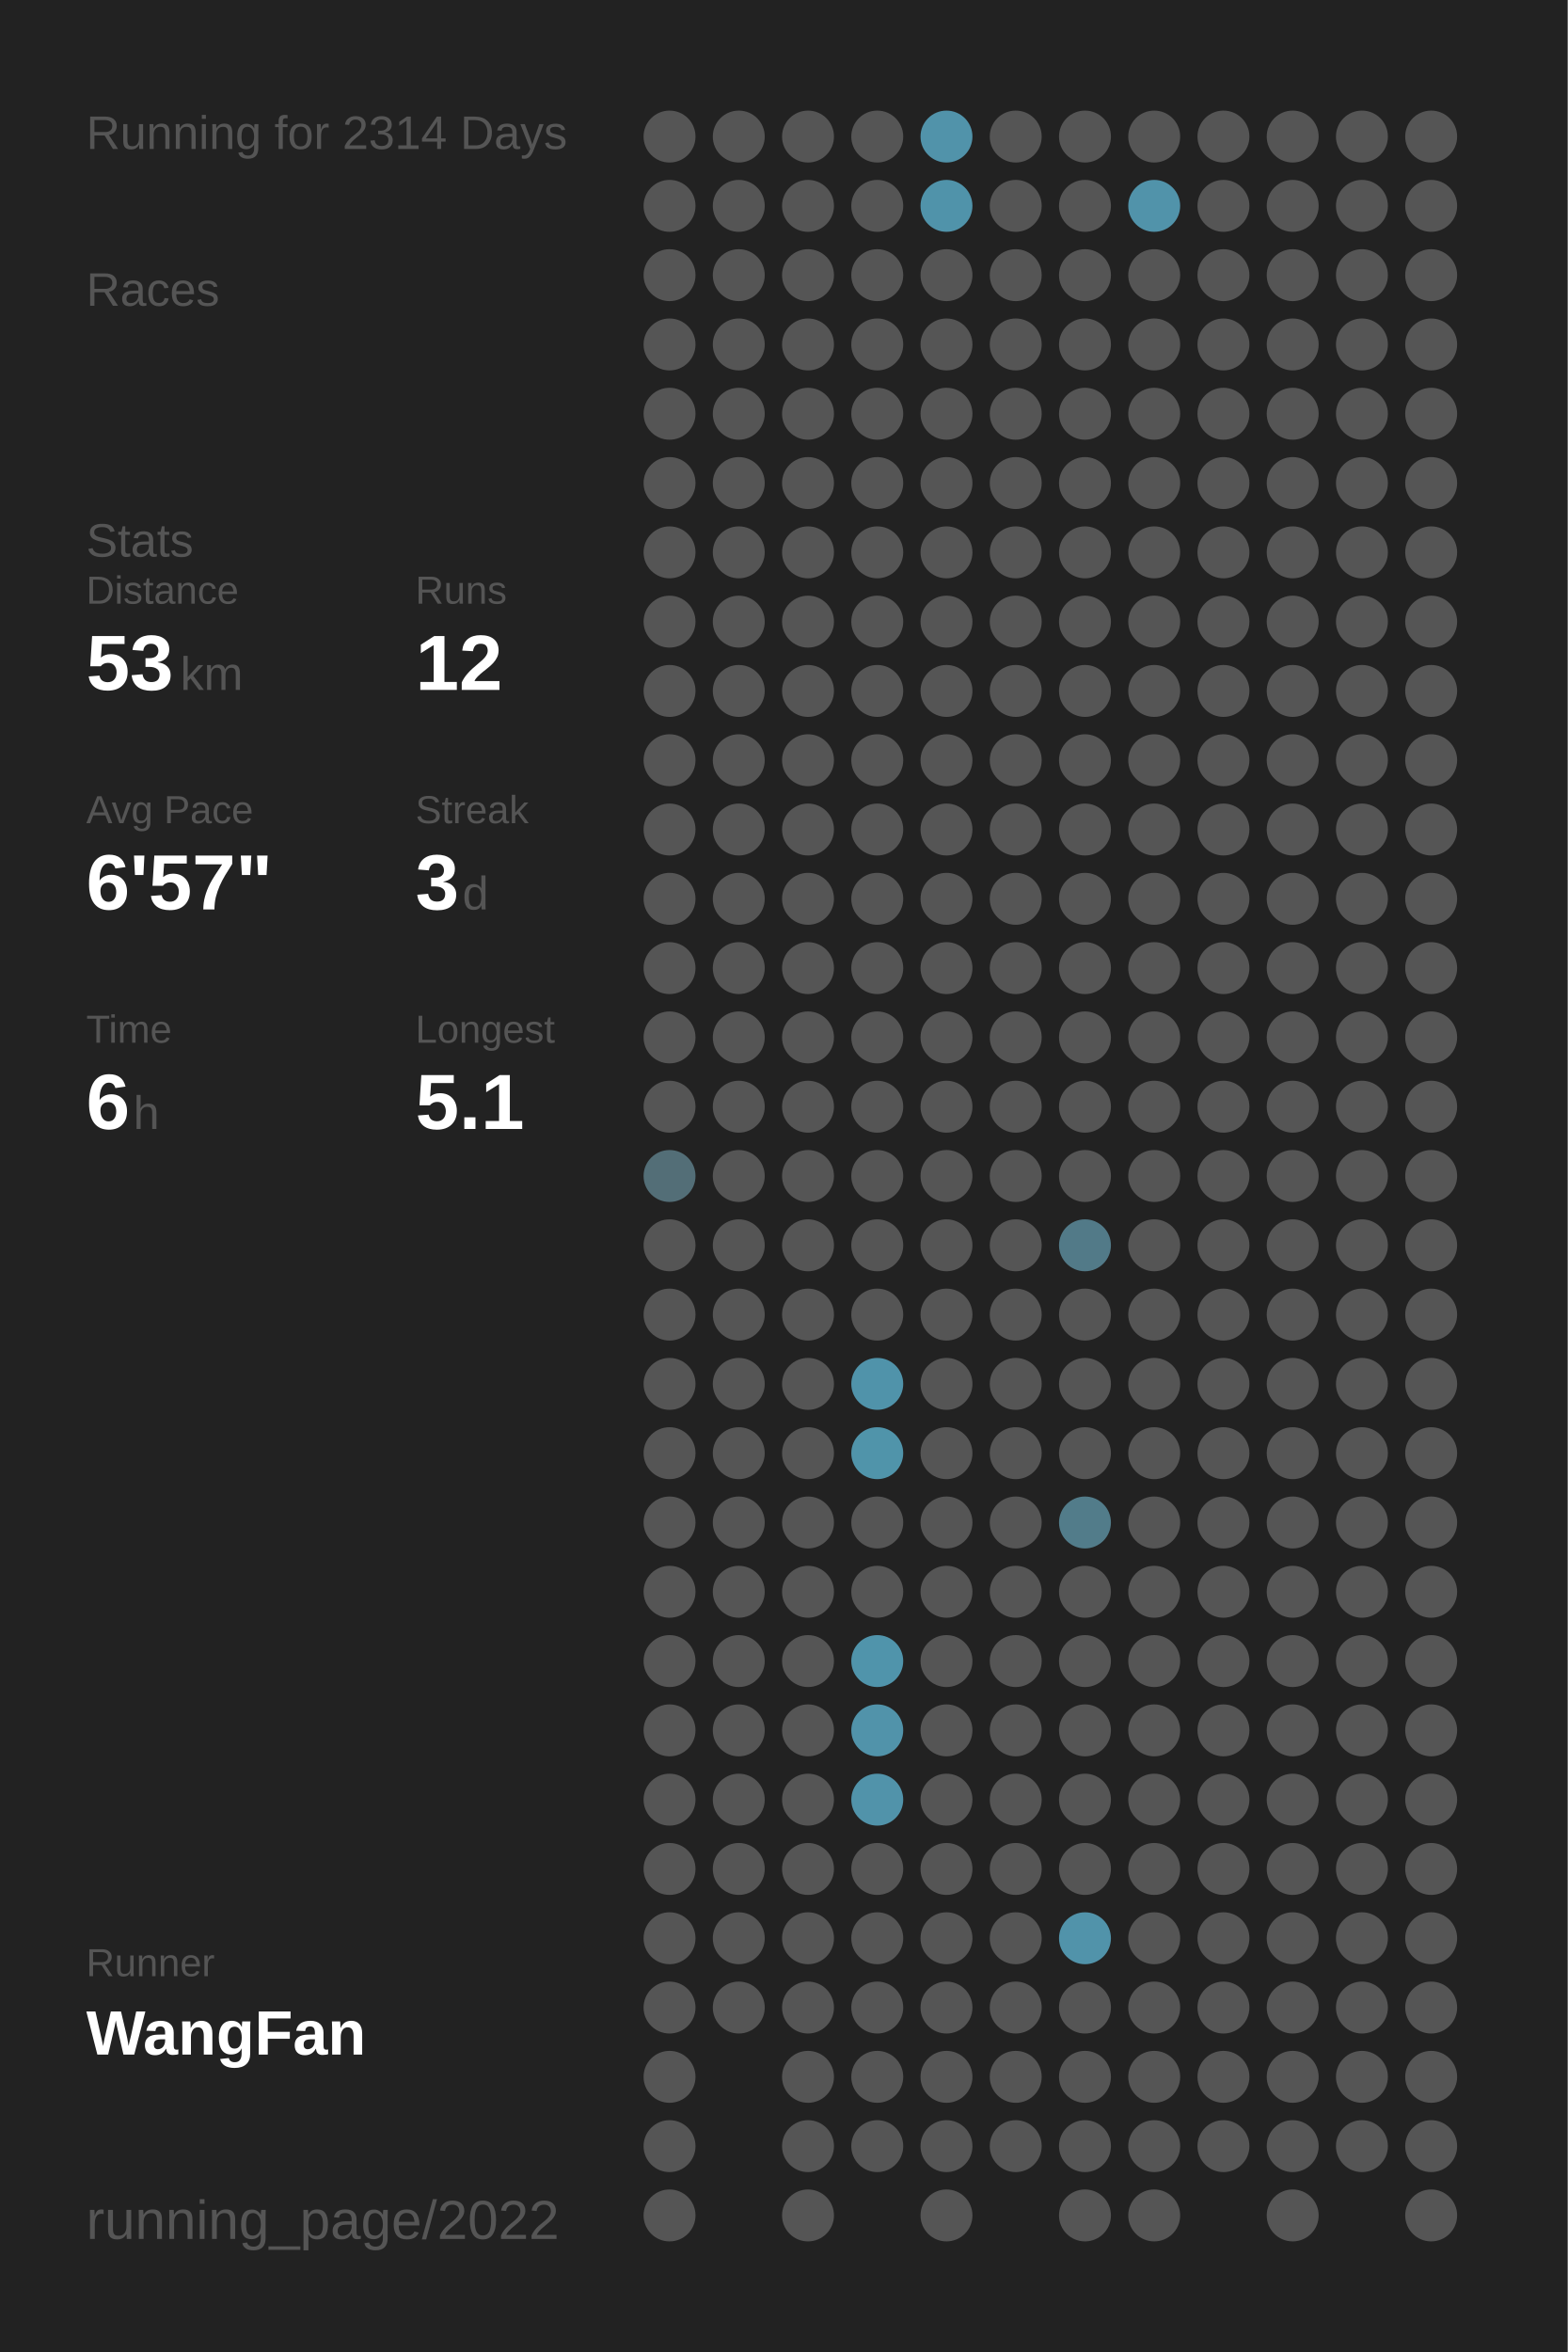
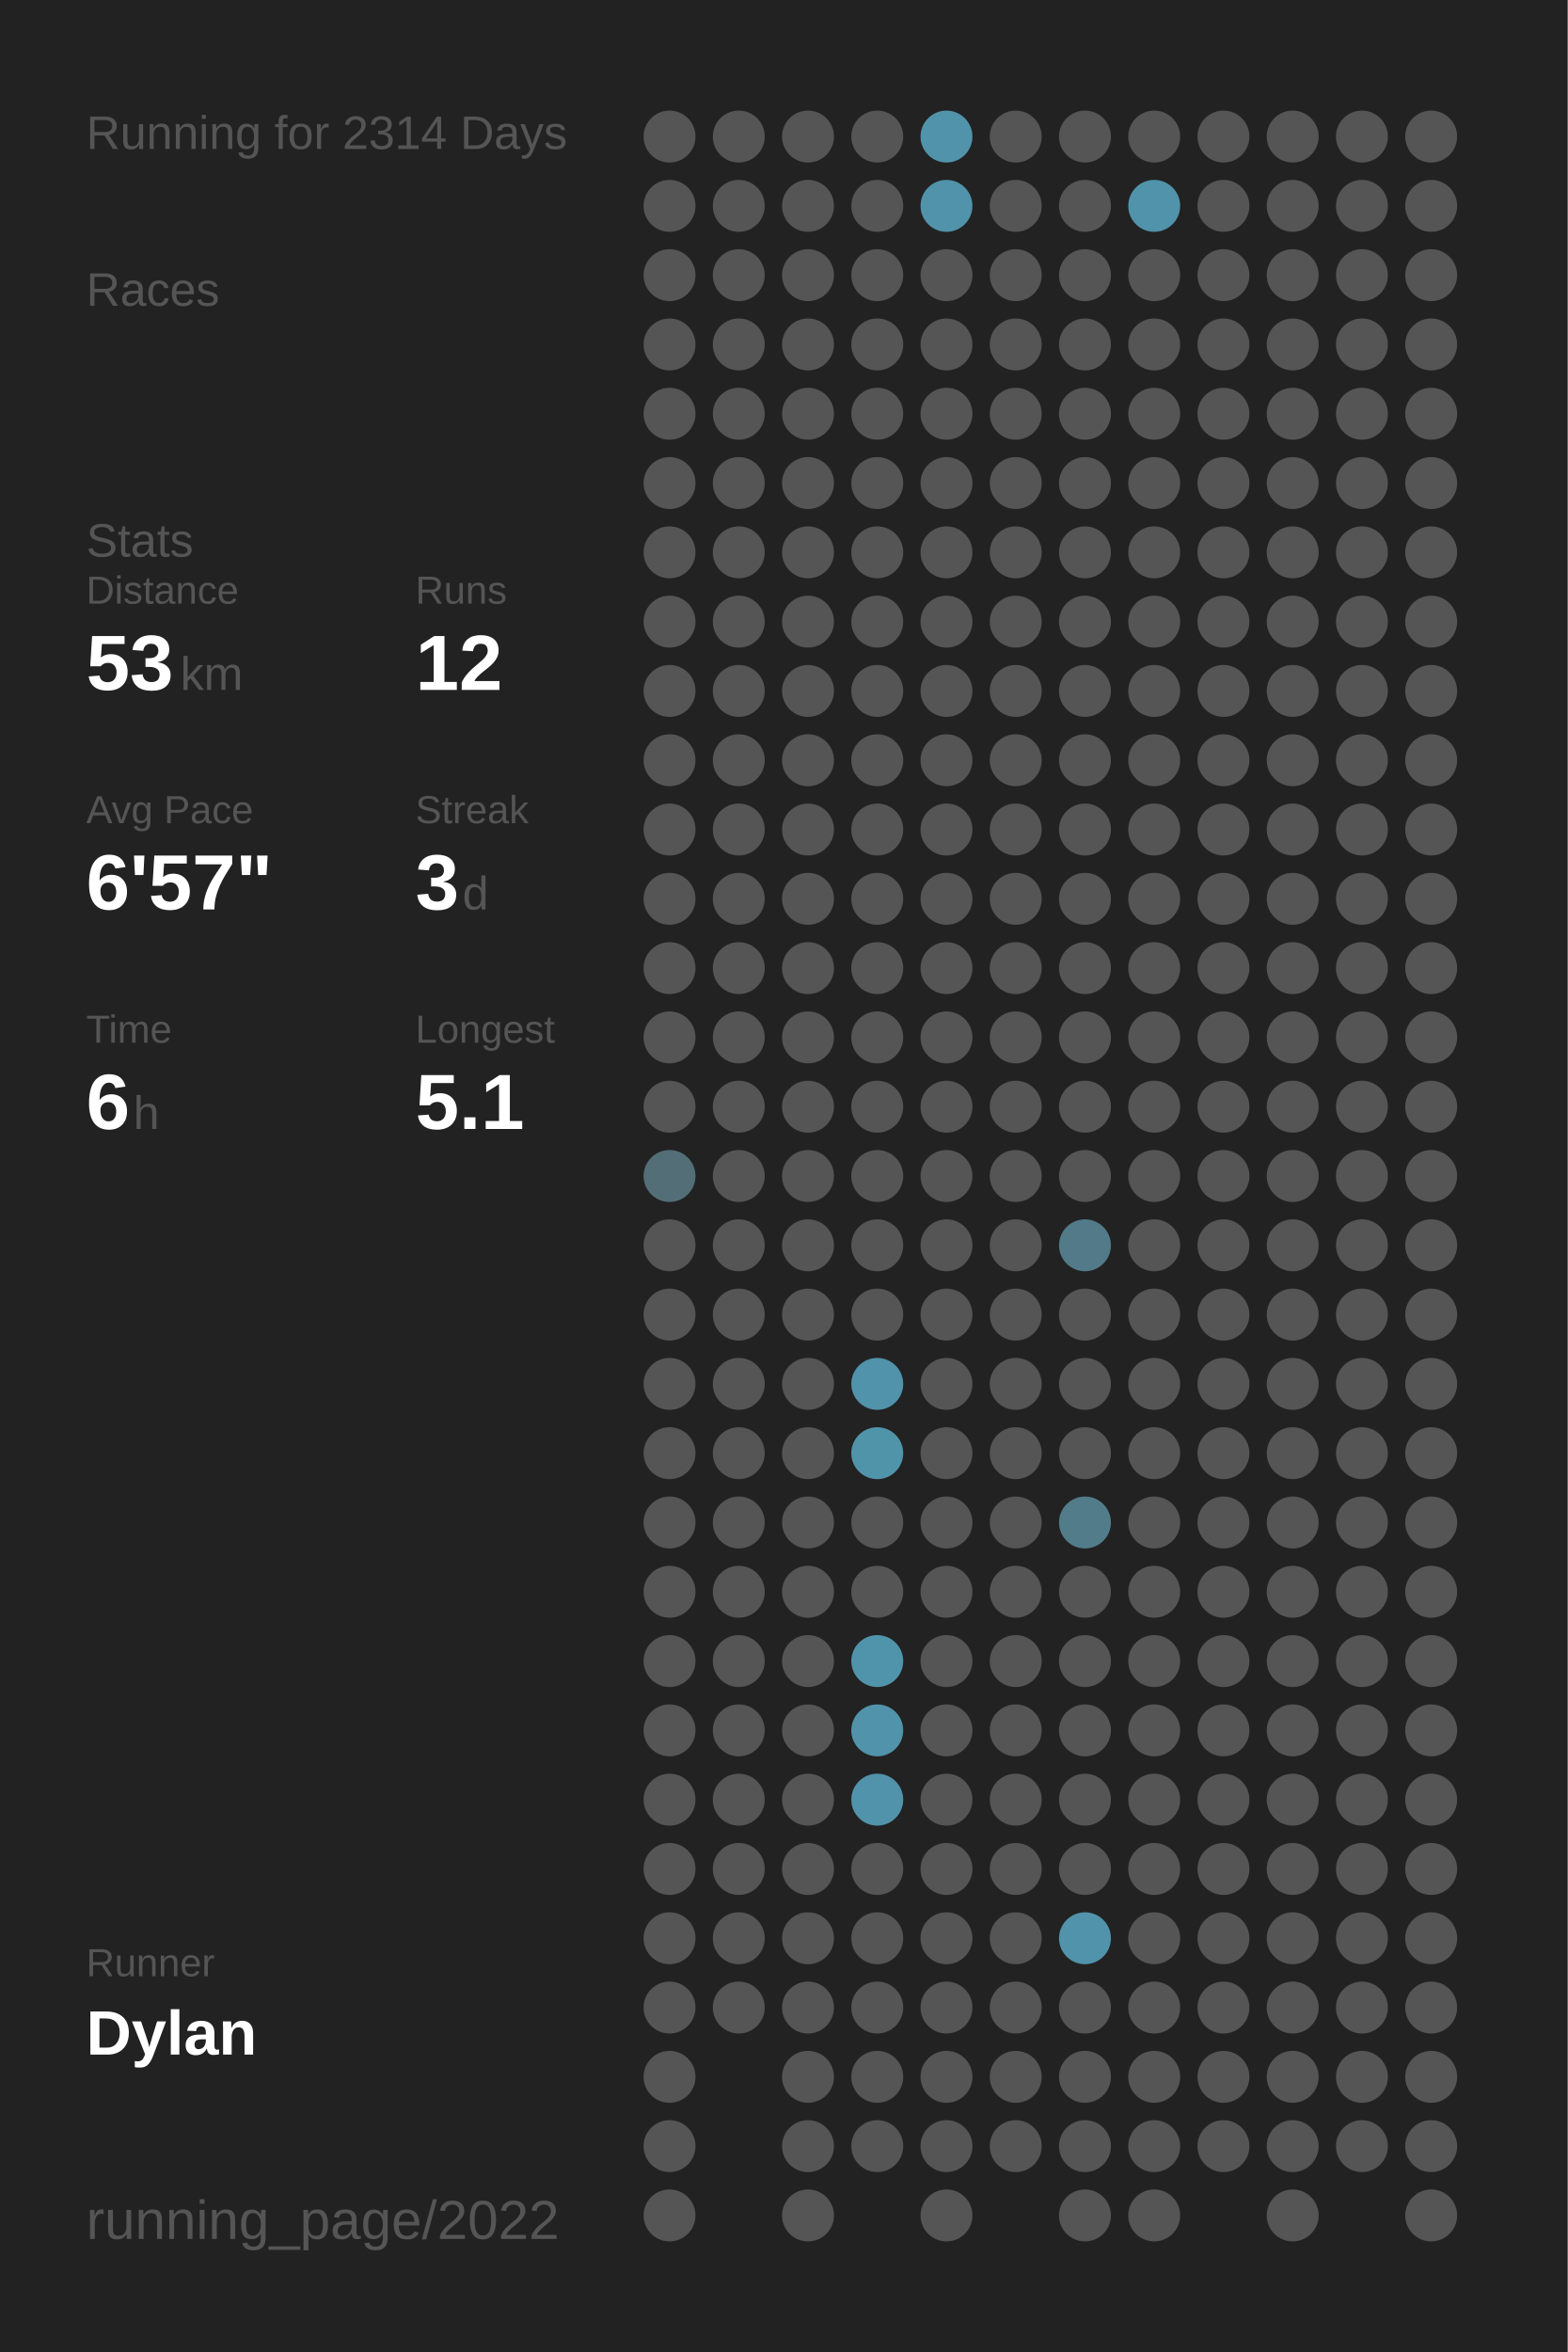
<svg xmlns="http://www.w3.org/2000/svg" baseProfile="full" height="300mm" version="1.1" viewBox="0,0,200,300" width="200mm">
  <defs />
  <rect fill="#222222" height="300" width="200" x="0" y="0" />
  <text fill="#555555" style="font-size:6px; font-family:Arial;" x="11" y="19">Running for 2314 Days</text>
  <text fill="#555555" style="font-size:6px; font-family:Arial;" x="11" y="39">Races</text>
  <text fill="#555555" style="font-size:6px; font-family:Arial;" x="11" y="71">Stats</text>
  <text fill="#555555" style="font-size:5px; font-family:Arial;" x="11" y="77">Distance</text>
  <text fill="#FFFFFF" style="font-size:10px; font-family:Arial; font-weight:bold;" x="11" y="88">53</text>
  <text fill="#555555" style="font-size:6px; font-family:Arial;" x="23" y="88">km</text>
  <text fill="#555555" style="font-size:5px; font-family:Arial;" x="53" y="77">Runs</text>
  <text fill="#FFFFFF" style="font-size:10px; font-family:Arial; font-weight:bold;" x="53" y="88">12</text>
  <text fill="#555555" style="font-size:5px; font-family:Arial;" x="11" y="105">Avg Pace</text>
  <text fill="#FFFFFF" style="font-size:10px; font-family:Arial; font-weight:bold;" x="11" y="116">6'57"</text>
  <text fill="#555555" style="font-size:5px; font-family:Arial;" x="53" y="105">Streak</text>
  <text fill="#FFFFFF" style="font-size:10px; font-family:Arial; font-weight:bold;" x="53" y="116">3</text>
  <text fill="#555555" style="font-size:6px; font-family:Arial;" x="59" y="116">d</text>
  <text fill="#555555" style="font-size:5px; font-family:Arial;" x="11" y="133">Time</text>
  <text fill="#FFFFFF" style="font-size:10px; font-family:Arial; font-weight:bold;" x="11" y="144">6</text>
  <text fill="#555555" style="font-size:6px; font-family:Arial;" x="17" y="144">h</text>
  <text fill="#555555" style="font-size:5px; font-family:Arial;" x="53" y="133">Longest</text>
  <text fill="#FFFFFF" style="font-size:10px; font-family:Arial; font-weight:bold;" x="53" y="144">5.1</text>
  <text fill="#555555" style="font-size:5px; font-family:Arial;" x="11" y="252.065">Runner</text>
-   <text fill="#FFFFFF" style="font-size:8px; font-family:Arial; font-weight:bold;" x="11" y="262.065">WangFan</text>
+   <text fill="#FFFFFF" style="font-size:8px; font-family:Arial; font-weight:bold;" x="11" y="262.065">Dylan</text>
  <text fill="#555555" style="font-size:7px; font-family:Arial;" x="11" y="285.581">running_page/2022</text>
  <circle cx="85.417" cy="17.419" fill="#555555" r="3.312" />
  <circle cx="85.417" cy="26.258" fill="#555555" r="3.312" />
  <circle cx="85.417" cy="35.097" fill="#555555" r="3.312" />
  <circle cx="85.417" cy="43.935" fill="#555555" r="3.312" />
  <circle cx="85.417" cy="52.774" fill="#555555" r="3.312" />
  <circle cx="85.417" cy="61.613" fill="#555555" r="3.312" />
  <circle cx="85.417" cy="70.452" fill="#555555" r="3.312" />
  <circle cx="85.417" cy="79.29" fill="#555555" r="3.312" />
  <circle cx="85.417" cy="88.129" fill="#555555" r="3.312" />
  <circle cx="85.417" cy="96.968" fill="#555555" r="3.312" />
  <circle cx="85.417" cy="105.806" fill="#555555" r="3.312" />
  <circle cx="85.417" cy="114.645" fill="#555555" r="3.312" />
  <circle cx="85.417" cy="123.484" fill="#555555" r="3.312" />
  <circle cx="85.417" cy="132.323" fill="#555555" r="3.312" />
  <circle cx="85.417" cy="141.161" fill="#555555" r="3.312" />
  <circle cx="85.417" cy="150" fill="#536e77" r="3.312" />
  <circle cx="85.417" cy="158.839" fill="#555555" r="3.312" />
  <circle cx="85.417" cy="167.677" fill="#555555" r="3.312" />
  <circle cx="85.417" cy="176.516" fill="#555555" r="3.312" />
  <circle cx="85.417" cy="185.355" fill="#555555" r="3.312" />
  <circle cx="85.417" cy="194.194" fill="#555555" r="3.312" />
  <circle cx="85.417" cy="203.032" fill="#555555" r="3.312" />
  <circle cx="85.417" cy="211.871" fill="#555555" r="3.312" />
  <circle cx="85.417" cy="220.71" fill="#555555" r="3.312" />
  <circle cx="85.417" cy="229.548" fill="#555555" r="3.312" />
  <circle cx="85.417" cy="238.387" fill="#555555" r="3.312" />
  <circle cx="85.417" cy="247.226" fill="#555555" r="3.312" />
  <circle cx="85.417" cy="256.065" fill="#555555" r="3.312" />
  <circle cx="85.417" cy="264.903" fill="#555555" r="3.312" />
  <circle cx="85.417" cy="273.742" fill="#555555" r="3.312" />
  <circle cx="85.417" cy="282.581" fill="#555555" r="3.312" />
  <circle cx="94.25" cy="17.419" fill="#555555" r="3.312" />
  <circle cx="94.25" cy="26.258" fill="#555555" r="3.312" />
  <circle cx="94.25" cy="35.097" fill="#555555" r="3.312" />
  <circle cx="94.25" cy="43.935" fill="#555555" r="3.312" />
  <circle cx="94.25" cy="52.774" fill="#555555" r="3.312" />
  <circle cx="94.25" cy="61.613" fill="#555555" r="3.312" />
  <circle cx="94.25" cy="70.452" fill="#555555" r="3.312" />
  <circle cx="94.25" cy="79.29" fill="#555555" r="3.312" />
  <circle cx="94.25" cy="88.129" fill="#555555" r="3.312" />
  <circle cx="94.25" cy="96.968" fill="#555555" r="3.312" />
  <circle cx="94.25" cy="105.806" fill="#555555" r="3.312" />
  <circle cx="94.25" cy="114.645" fill="#555555" r="3.312" />
  <circle cx="94.25" cy="123.484" fill="#555555" r="3.312" />
  <circle cx="94.25" cy="132.323" fill="#555555" r="3.312" />
  <circle cx="94.25" cy="141.161" fill="#555555" r="3.312" />
  <circle cx="94.25" cy="150" fill="#555555" r="3.312" />
  <circle cx="94.25" cy="158.839" fill="#555555" r="3.312" />
  <circle cx="94.25" cy="167.677" fill="#555555" r="3.312" />
  <circle cx="94.25" cy="176.516" fill="#555555" r="3.312" />
  <circle cx="94.25" cy="185.355" fill="#555555" r="3.312" />
  <circle cx="94.25" cy="194.194" fill="#555555" r="3.312" />
  <circle cx="94.25" cy="203.032" fill="#555555" r="3.312" />
  <circle cx="94.25" cy="211.871" fill="#555555" r="3.312" />
  <circle cx="94.25" cy="220.71" fill="#555555" r="3.312" />
  <circle cx="94.25" cy="229.548" fill="#555555" r="3.312" />
  <circle cx="94.25" cy="238.387" fill="#555555" r="3.312" />
  <circle cx="94.25" cy="247.226" fill="#555555" r="3.312" />
  <circle cx="94.25" cy="256.065" fill="#555555" r="3.312" />
  <circle cx="103.083" cy="17.419" fill="#555555" r="3.312" />
  <circle cx="103.083" cy="26.258" fill="#555555" r="3.312" />
  <circle cx="103.083" cy="35.097" fill="#555555" r="3.312" />
  <circle cx="103.083" cy="43.935" fill="#555555" r="3.312" />
  <circle cx="103.083" cy="52.774" fill="#555555" r="3.312" />
  <circle cx="103.083" cy="61.613" fill="#555555" r="3.312" />
  <circle cx="103.083" cy="70.452" fill="#555555" r="3.312" />
  <circle cx="103.083" cy="79.29" fill="#555555" r="3.312" />
  <circle cx="103.083" cy="88.129" fill="#555555" r="3.312" />
  <circle cx="103.083" cy="96.968" fill="#555555" r="3.312" />
  <circle cx="103.083" cy="105.806" fill="#555555" r="3.312" />
  <circle cx="103.083" cy="114.645" fill="#555555" r="3.312" />
  <circle cx="103.083" cy="123.484" fill="#555555" r="3.312" />
  <circle cx="103.083" cy="132.323" fill="#555555" r="3.312" />
  <circle cx="103.083" cy="141.161" fill="#555555" r="3.312" />
  <circle cx="103.083" cy="150" fill="#555555" r="3.312" />
  <circle cx="103.083" cy="158.839" fill="#555555" r="3.312" />
  <circle cx="103.083" cy="167.677" fill="#555555" r="3.312" />
  <circle cx="103.083" cy="176.516" fill="#555555" r="3.312" />
  <circle cx="103.083" cy="185.355" fill="#555555" r="3.312" />
  <circle cx="103.083" cy="194.194" fill="#555555" r="3.312" />
  <circle cx="103.083" cy="203.032" fill="#555555" r="3.312" />
  <circle cx="103.083" cy="211.871" fill="#555555" r="3.312" />
  <circle cx="103.083" cy="220.71" fill="#555555" r="3.312" />
  <circle cx="103.083" cy="229.548" fill="#555555" r="3.312" />
  <circle cx="103.083" cy="238.387" fill="#555555" r="3.312" />
  <circle cx="103.083" cy="247.226" fill="#555555" r="3.312" />
  <circle cx="103.083" cy="256.065" fill="#555555" r="3.312" />
  <circle cx="103.083" cy="264.903" fill="#555555" r="3.312" />
  <circle cx="103.083" cy="273.742" fill="#555555" r="3.312" />
  <circle cx="103.083" cy="282.581" fill="#555555" r="3.312" />
  <circle cx="111.917" cy="17.419" fill="#555555" r="3.312" />
  <circle cx="111.917" cy="26.258" fill="#555555" r="3.312" />
  <circle cx="111.917" cy="35.097" fill="#555555" r="3.312" />
  <circle cx="111.917" cy="43.935" fill="#555555" r="3.312" />
  <circle cx="111.917" cy="52.774" fill="#555555" r="3.312" />
  <circle cx="111.917" cy="61.613" fill="#555555" r="3.312" />
  <circle cx="111.917" cy="70.452" fill="#555555" r="3.312" />
  <circle cx="111.917" cy="79.29" fill="#555555" r="3.312" />
  <circle cx="111.917" cy="88.129" fill="#555555" r="3.312" />
  <circle cx="111.917" cy="96.968" fill="#555555" r="3.312" />
  <circle cx="111.917" cy="105.806" fill="#555555" r="3.312" />
  <circle cx="111.917" cy="114.645" fill="#555555" r="3.312" />
  <circle cx="111.917" cy="123.484" fill="#555555" r="3.312" />
  <circle cx="111.917" cy="132.323" fill="#555555" r="3.312" />
  <circle cx="111.917" cy="141.161" fill="#555555" r="3.312" />
  <circle cx="111.917" cy="150" fill="#555555" r="3.312" />
  <circle cx="111.917" cy="158.839" fill="#555555" r="3.312" />
  <circle cx="111.917" cy="167.677" fill="#555555" r="3.312" />
  <circle cx="111.917" cy="176.516" fill="#5093aa" r="3.312" />
  <circle cx="111.917" cy="185.355" fill="#5094aa" r="3.312" />
  <circle cx="111.917" cy="194.194" fill="#555555" r="3.312" />
  <circle cx="111.917" cy="203.032" fill="#555555" r="3.312" />
  <circle cx="111.917" cy="211.871" fill="#5094ab" r="3.312" />
  <circle cx="111.917" cy="220.71" fill="#5193aa" r="3.312" />
  <circle cx="111.917" cy="229.548" fill="#5193aa" r="3.312" />
  <circle cx="111.917" cy="238.387" fill="#555555" r="3.312" />
  <circle cx="111.917" cy="247.226" fill="#555555" r="3.312" />
  <circle cx="111.917" cy="256.065" fill="#555555" r="3.312" />
  <circle cx="111.917" cy="264.903" fill="#555555" r="3.312" />
  <circle cx="111.917" cy="273.742" fill="#555555" r="3.312" />
  <circle cx="120.75" cy="17.419" fill="#5193aa" r="3.312" />
  <circle cx="120.75" cy="26.258" fill="#5093aa" r="3.312" />
  <circle cx="120.75" cy="35.097" fill="#555555" r="3.312" />
  <circle cx="120.75" cy="43.935" fill="#555555" r="3.312" />
  <circle cx="120.75" cy="52.774" fill="#555555" r="3.312" />
  <circle cx="120.75" cy="61.613" fill="#555555" r="3.312" />
  <circle cx="120.75" cy="70.452" fill="#555555" r="3.312" />
  <circle cx="120.75" cy="79.29" fill="#555555" r="3.312" />
  <circle cx="120.75" cy="88.129" fill="#555555" r="3.312" />
  <circle cx="120.75" cy="96.968" fill="#555555" r="3.312" />
  <circle cx="120.75" cy="105.806" fill="#555555" r="3.312" />
  <circle cx="120.75" cy="114.645" fill="#555555" r="3.312" />
  <circle cx="120.75" cy="123.484" fill="#555555" r="3.312" />
  <circle cx="120.75" cy="132.323" fill="#555555" r="3.312" />
  <circle cx="120.75" cy="141.161" fill="#555555" r="3.312" />
  <circle cx="120.75" cy="150" fill="#555555" r="3.312" />
  <circle cx="120.75" cy="158.839" fill="#555555" r="3.312" />
  <circle cx="120.75" cy="167.677" fill="#555555" r="3.312" />
  <circle cx="120.75" cy="176.516" fill="#555555" r="3.312" />
  <circle cx="120.75" cy="185.355" fill="#555555" r="3.312" />
  <circle cx="120.75" cy="194.194" fill="#555555" r="3.312" />
  <circle cx="120.75" cy="203.032" fill="#555555" r="3.312" />
  <circle cx="120.75" cy="211.871" fill="#555555" r="3.312" />
  <circle cx="120.75" cy="220.71" fill="#555555" r="3.312" />
  <circle cx="120.75" cy="229.548" fill="#555555" r="3.312" />
  <circle cx="120.75" cy="238.387" fill="#555555" r="3.312" />
  <circle cx="120.75" cy="247.226" fill="#555555" r="3.312" />
  <circle cx="120.75" cy="256.065" fill="#555555" r="3.312" />
  <circle cx="120.75" cy="264.903" fill="#555555" r="3.312" />
  <circle cx="120.75" cy="273.742" fill="#555555" r="3.312" />
  <circle cx="120.75" cy="282.581" fill="#555555" r="3.312" />
  <circle cx="129.583" cy="17.419" fill="#555555" r="3.312" />
  <circle cx="129.583" cy="26.258" fill="#555555" r="3.312" />
  <circle cx="129.583" cy="35.097" fill="#555555" r="3.312" />
  <circle cx="129.583" cy="43.935" fill="#555555" r="3.312" />
  <circle cx="129.583" cy="52.774" fill="#555555" r="3.312" />
  <circle cx="129.583" cy="61.613" fill="#555555" r="3.312" />
  <circle cx="129.583" cy="70.452" fill="#555555" r="3.312" />
  <circle cx="129.583" cy="79.29" fill="#555555" r="3.312" />
  <circle cx="129.583" cy="88.129" fill="#555555" r="3.312" />
  <circle cx="129.583" cy="96.968" fill="#555555" r="3.312" />
  <circle cx="129.583" cy="105.806" fill="#555555" r="3.312" />
  <circle cx="129.583" cy="114.645" fill="#555555" r="3.312" />
  <circle cx="129.583" cy="123.484" fill="#555555" r="3.312" />
  <circle cx="129.583" cy="132.323" fill="#555555" r="3.312" />
  <circle cx="129.583" cy="141.161" fill="#555555" r="3.312" />
  <circle cx="129.583" cy="150" fill="#555555" r="3.312" />
  <circle cx="129.583" cy="158.839" fill="#555555" r="3.312" />
  <circle cx="129.583" cy="167.677" fill="#555555" r="3.312" />
  <circle cx="129.583" cy="176.516" fill="#555555" r="3.312" />
  <circle cx="129.583" cy="185.355" fill="#555555" r="3.312" />
  <circle cx="129.583" cy="194.194" fill="#555555" r="3.312" />
  <circle cx="129.583" cy="203.032" fill="#555555" r="3.312" />
  <circle cx="129.583" cy="211.871" fill="#555555" r="3.312" />
  <circle cx="129.583" cy="220.71" fill="#555555" r="3.312" />
  <circle cx="129.583" cy="229.548" fill="#555555" r="3.312" />
  <circle cx="129.583" cy="238.387" fill="#555555" r="3.312" />
  <circle cx="129.583" cy="247.226" fill="#555555" r="3.312" />
  <circle cx="129.583" cy="256.065" fill="#555555" r="3.312" />
  <circle cx="129.583" cy="264.903" fill="#555555" r="3.312" />
  <circle cx="129.583" cy="273.742" fill="#555555" r="3.312" />
  <circle cx="138.417" cy="17.419" fill="#555555" r="3.312" />
  <circle cx="138.417" cy="26.258" fill="#555555" r="3.312" />
  <circle cx="138.417" cy="35.097" fill="#555555" r="3.312" />
  <circle cx="138.417" cy="43.935" fill="#555555" r="3.312" />
  <circle cx="138.417" cy="52.774" fill="#555555" r="3.312" />
  <circle cx="138.417" cy="61.613" fill="#555555" r="3.312" />
  <circle cx="138.417" cy="70.452" fill="#555555" r="3.312" />
  <circle cx="138.417" cy="79.29" fill="#555555" r="3.312" />
  <circle cx="138.417" cy="88.129" fill="#555555" r="3.312" />
  <circle cx="138.417" cy="96.968" fill="#555555" r="3.312" />
  <circle cx="138.417" cy="105.806" fill="#555555" r="3.312" />
  <circle cx="138.417" cy="114.645" fill="#555555" r="3.312" />
  <circle cx="138.417" cy="123.484" fill="#555555" r="3.312" />
  <circle cx="138.417" cy="132.323" fill="#555555" r="3.312" />
  <circle cx="138.417" cy="141.161" fill="#555555" r="3.312" />
  <circle cx="138.417" cy="150" fill="#555555" r="3.312" />
  <circle cx="138.417" cy="158.839" fill="#527a88" r="3.312" />
  <circle cx="138.417" cy="167.677" fill="#555555" r="3.312" />
  <circle cx="138.417" cy="176.516" fill="#555555" r="3.312" />
  <circle cx="138.417" cy="185.355" fill="#555555" r="3.312" />
  <circle cx="138.417" cy="194.194" fill="#527c8a" r="3.312" />
  <circle cx="138.417" cy="203.032" fill="#555555" r="3.312" />
  <circle cx="138.417" cy="211.871" fill="#555555" r="3.312" />
  <circle cx="138.417" cy="220.71" fill="#555555" r="3.312" />
  <circle cx="138.417" cy="229.548" fill="#555555" r="3.312" />
  <circle cx="138.417" cy="238.387" fill="#555555" r="3.312" />
  <circle cx="138.417" cy="247.226" fill="#5193aa" r="3.312" />
  <circle cx="138.417" cy="256.065" fill="#555555" r="3.312" />
  <circle cx="138.417" cy="264.903" fill="#555555" r="3.312" />
  <circle cx="138.417" cy="273.742" fill="#555555" r="3.312" />
  <circle cx="138.417" cy="282.581" fill="#555555" r="3.312" />
  <circle cx="147.25" cy="17.419" fill="#555555" r="3.312" />
  <circle cx="147.25" cy="26.258" fill="#5193aa" r="3.312" />
  <circle cx="147.25" cy="35.097" fill="#555555" r="3.312" />
  <circle cx="147.25" cy="43.935" fill="#555555" r="3.312" />
  <circle cx="147.25" cy="52.774" fill="#555555" r="3.312" />
  <circle cx="147.25" cy="61.613" fill="#555555" r="3.312" />
  <circle cx="147.25" cy="70.452" fill="#555555" r="3.312" />
  <circle cx="147.25" cy="79.29" fill="#555555" r="3.312" />
  <circle cx="147.25" cy="88.129" fill="#555555" r="3.312" />
  <circle cx="147.25" cy="96.968" fill="#555555" r="3.312" />
  <circle cx="147.25" cy="105.806" fill="#555555" r="3.312" />
  <circle cx="147.25" cy="114.645" fill="#555555" r="3.312" />
  <circle cx="147.25" cy="123.484" fill="#555555" r="3.312" />
  <circle cx="147.25" cy="132.323" fill="#555555" r="3.312" />
  <circle cx="147.25" cy="141.161" fill="#555555" r="3.312" />
  <circle cx="147.25" cy="150" fill="#555555" r="3.312" />
  <circle cx="147.25" cy="158.839" fill="#555555" r="3.312" />
  <circle cx="147.25" cy="167.677" fill="#555555" r="3.312" />
  <circle cx="147.25" cy="176.516" fill="#555555" r="3.312" />
  <circle cx="147.25" cy="185.355" fill="#555555" r="3.312" />
  <circle cx="147.25" cy="194.194" fill="#555555" r="3.312" />
  <circle cx="147.25" cy="203.032" fill="#555555" r="3.312" />
  <circle cx="147.25" cy="211.871" fill="#555555" r="3.312" />
  <circle cx="147.25" cy="220.71" fill="#555555" r="3.312" />
  <circle cx="147.25" cy="229.548" fill="#555555" r="3.312" />
  <circle cx="147.25" cy="238.387" fill="#555555" r="3.312" />
  <circle cx="147.25" cy="247.226" fill="#555555" r="3.312" />
  <circle cx="147.25" cy="256.065" fill="#555555" r="3.312" />
  <circle cx="147.25" cy="264.903" fill="#555555" r="3.312" />
  <circle cx="147.25" cy="273.742" fill="#555555" r="3.312" />
  <circle cx="147.25" cy="282.581" fill="#555555" r="3.312" />
  <circle cx="156.083" cy="17.419" fill="#555555" r="3.312" />
  <circle cx="156.083" cy="26.258" fill="#555555" r="3.312" />
  <circle cx="156.083" cy="35.097" fill="#555555" r="3.312" />
  <circle cx="156.083" cy="43.935" fill="#555555" r="3.312" />
  <circle cx="156.083" cy="52.774" fill="#555555" r="3.312" />
  <circle cx="156.083" cy="61.613" fill="#555555" r="3.312" />
  <circle cx="156.083" cy="70.452" fill="#555555" r="3.312" />
  <circle cx="156.083" cy="79.29" fill="#555555" r="3.312" />
  <circle cx="156.083" cy="88.129" fill="#555555" r="3.312" />
  <circle cx="156.083" cy="96.968" fill="#555555" r="3.312" />
  <circle cx="156.083" cy="105.806" fill="#555555" r="3.312" />
  <circle cx="156.083" cy="114.645" fill="#555555" r="3.312" />
  <circle cx="156.083" cy="123.484" fill="#555555" r="3.312" />
  <circle cx="156.083" cy="132.323" fill="#555555" r="3.312" />
  <circle cx="156.083" cy="141.161" fill="#555555" r="3.312" />
  <circle cx="156.083" cy="150" fill="#555555" r="3.312" />
  <circle cx="156.083" cy="158.839" fill="#555555" r="3.312" />
  <circle cx="156.083" cy="167.677" fill="#555555" r="3.312" />
  <circle cx="156.083" cy="176.516" fill="#555555" r="3.312" />
  <circle cx="156.083" cy="185.355" fill="#555555" r="3.312" />
  <circle cx="156.083" cy="194.194" fill="#555555" r="3.312" />
  <circle cx="156.083" cy="203.032" fill="#555555" r="3.312" />
  <circle cx="156.083" cy="211.871" fill="#555555" r="3.312" />
  <circle cx="156.083" cy="220.71" fill="#555555" r="3.312" />
  <circle cx="156.083" cy="229.548" fill="#555555" r="3.312" />
  <circle cx="156.083" cy="238.387" fill="#555555" r="3.312" />
  <circle cx="156.083" cy="247.226" fill="#555555" r="3.312" />
  <circle cx="156.083" cy="256.065" fill="#555555" r="3.312" />
  <circle cx="156.083" cy="264.903" fill="#555555" r="3.312" />
  <circle cx="156.083" cy="273.742" fill="#555555" r="3.312" />
  <circle cx="164.917" cy="17.419" fill="#555555" r="3.312" />
  <circle cx="164.917" cy="26.258" fill="#555555" r="3.312" />
  <circle cx="164.917" cy="35.097" fill="#555555" r="3.312" />
  <circle cx="164.917" cy="43.935" fill="#555555" r="3.312" />
  <circle cx="164.917" cy="52.774" fill="#555555" r="3.312" />
  <circle cx="164.917" cy="61.613" fill="#555555" r="3.312" />
  <circle cx="164.917" cy="70.452" fill="#555555" r="3.312" />
  <circle cx="164.917" cy="79.29" fill="#555555" r="3.312" />
  <circle cx="164.917" cy="88.129" fill="#555555" r="3.312" />
  <circle cx="164.917" cy="96.968" fill="#555555" r="3.312" />
  <circle cx="164.917" cy="105.806" fill="#555555" r="3.312" />
  <circle cx="164.917" cy="114.645" fill="#555555" r="3.312" />
  <circle cx="164.917" cy="123.484" fill="#555555" r="3.312" />
  <circle cx="164.917" cy="132.323" fill="#555555" r="3.312" />
  <circle cx="164.917" cy="141.161" fill="#555555" r="3.312" />
  <circle cx="164.917" cy="150" fill="#555555" r="3.312" />
  <circle cx="164.917" cy="158.839" fill="#555555" r="3.312" />
  <circle cx="164.917" cy="167.677" fill="#555555" r="3.312" />
  <circle cx="164.917" cy="176.516" fill="#555555" r="3.312" />
  <circle cx="164.917" cy="185.355" fill="#555555" r="3.312" />
  <circle cx="164.917" cy="194.194" fill="#555555" r="3.312" />
  <circle cx="164.917" cy="203.032" fill="#555555" r="3.312" />
  <circle cx="164.917" cy="211.871" fill="#555555" r="3.312" />
  <circle cx="164.917" cy="220.71" fill="#555555" r="3.312" />
  <circle cx="164.917" cy="229.548" fill="#555555" r="3.312" />
  <circle cx="164.917" cy="238.387" fill="#555555" r="3.312" />
  <circle cx="164.917" cy="247.226" fill="#555555" r="3.312" />
  <circle cx="164.917" cy="256.065" fill="#555555" r="3.312" />
  <circle cx="164.917" cy="264.903" fill="#555555" r="3.312" />
  <circle cx="164.917" cy="273.742" fill="#555555" r="3.312" />
  <circle cx="164.917" cy="282.581" fill="#555555" r="3.312" />
  <circle cx="173.75" cy="17.419" fill="#555555" r="3.312" />
  <circle cx="173.75" cy="26.258" fill="#555555" r="3.312" />
  <circle cx="173.75" cy="35.097" fill="#555555" r="3.312" />
  <circle cx="173.75" cy="43.935" fill="#555555" r="3.312" />
  <circle cx="173.75" cy="52.774" fill="#555555" r="3.312" />
  <circle cx="173.75" cy="61.613" fill="#555555" r="3.312" />
  <circle cx="173.75" cy="70.452" fill="#555555" r="3.312" />
  <circle cx="173.75" cy="79.29" fill="#555555" r="3.312" />
  <circle cx="173.75" cy="88.129" fill="#555555" r="3.312" />
  <circle cx="173.75" cy="96.968" fill="#555555" r="3.312" />
  <circle cx="173.75" cy="105.806" fill="#555555" r="3.312" />
  <circle cx="173.75" cy="114.645" fill="#555555" r="3.312" />
  <circle cx="173.75" cy="123.484" fill="#555555" r="3.312" />
  <circle cx="173.75" cy="132.323" fill="#555555" r="3.312" />
  <circle cx="173.75" cy="141.161" fill="#555555" r="3.312" />
  <circle cx="173.75" cy="150" fill="#555555" r="3.312" />
  <circle cx="173.75" cy="158.839" fill="#555555" r="3.312" />
  <circle cx="173.75" cy="167.677" fill="#555555" r="3.312" />
  <circle cx="173.75" cy="176.516" fill="#555555" r="3.312" />
  <circle cx="173.75" cy="185.355" fill="#555555" r="3.312" />
  <circle cx="173.75" cy="194.194" fill="#555555" r="3.312" />
  <circle cx="173.75" cy="203.032" fill="#555555" r="3.312" />
  <circle cx="173.75" cy="211.871" fill="#555555" r="3.312" />
  <circle cx="173.75" cy="220.71" fill="#555555" r="3.312" />
  <circle cx="173.75" cy="229.548" fill="#555555" r="3.312" />
  <circle cx="173.75" cy="238.387" fill="#555555" r="3.312" />
  <circle cx="173.75" cy="247.226" fill="#555555" r="3.312" />
  <circle cx="173.75" cy="256.065" fill="#555555" r="3.312" />
  <circle cx="173.75" cy="264.903" fill="#555555" r="3.312" />
  <circle cx="173.75" cy="273.742" fill="#555555" r="3.312" />
  <circle cx="182.583" cy="17.419" fill="#555555" r="3.312" />
  <circle cx="182.583" cy="26.258" fill="#555555" r="3.312" />
  <circle cx="182.583" cy="35.097" fill="#555555" r="3.312" />
  <circle cx="182.583" cy="43.935" fill="#555555" r="3.312" />
  <circle cx="182.583" cy="52.774" fill="#555555" r="3.312" />
  <circle cx="182.583" cy="61.613" fill="#555555" r="3.312" />
  <circle cx="182.583" cy="70.452" fill="#555555" r="3.312" />
  <circle cx="182.583" cy="79.29" fill="#555555" r="3.312" />
  <circle cx="182.583" cy="88.129" fill="#555555" r="3.312" />
  <circle cx="182.583" cy="96.968" fill="#555555" r="3.312" />
  <circle cx="182.583" cy="105.806" fill="#555555" r="3.312" />
  <circle cx="182.583" cy="114.645" fill="#555555" r="3.312" />
  <circle cx="182.583" cy="123.484" fill="#555555" r="3.312" />
  <circle cx="182.583" cy="132.323" fill="#555555" r="3.312" />
  <circle cx="182.583" cy="141.161" fill="#555555" r="3.312" />
  <circle cx="182.583" cy="150" fill="#555555" r="3.312" />
  <circle cx="182.583" cy="158.839" fill="#555555" r="3.312" />
  <circle cx="182.583" cy="167.677" fill="#555555" r="3.312" />
  <circle cx="182.583" cy="176.516" fill="#555555" r="3.312" />
  <circle cx="182.583" cy="185.355" fill="#555555" r="3.312" />
  <circle cx="182.583" cy="194.194" fill="#555555" r="3.312" />
  <circle cx="182.583" cy="203.032" fill="#555555" r="3.312" />
  <circle cx="182.583" cy="211.871" fill="#555555" r="3.312" />
  <circle cx="182.583" cy="220.71" fill="#555555" r="3.312" />
  <circle cx="182.583" cy="229.548" fill="#555555" r="3.312" />
  <circle cx="182.583" cy="238.387" fill="#555555" r="3.312" />
  <circle cx="182.583" cy="247.226" fill="#555555" r="3.312" />
  <circle cx="182.583" cy="256.065" fill="#555555" r="3.312" />
  <circle cx="182.583" cy="264.903" fill="#555555" r="3.312" />
  <circle cx="182.583" cy="273.742" fill="#555555" r="3.312" />
  <circle cx="182.583" cy="282.581" fill="#555555" r="3.312" />
</svg>
